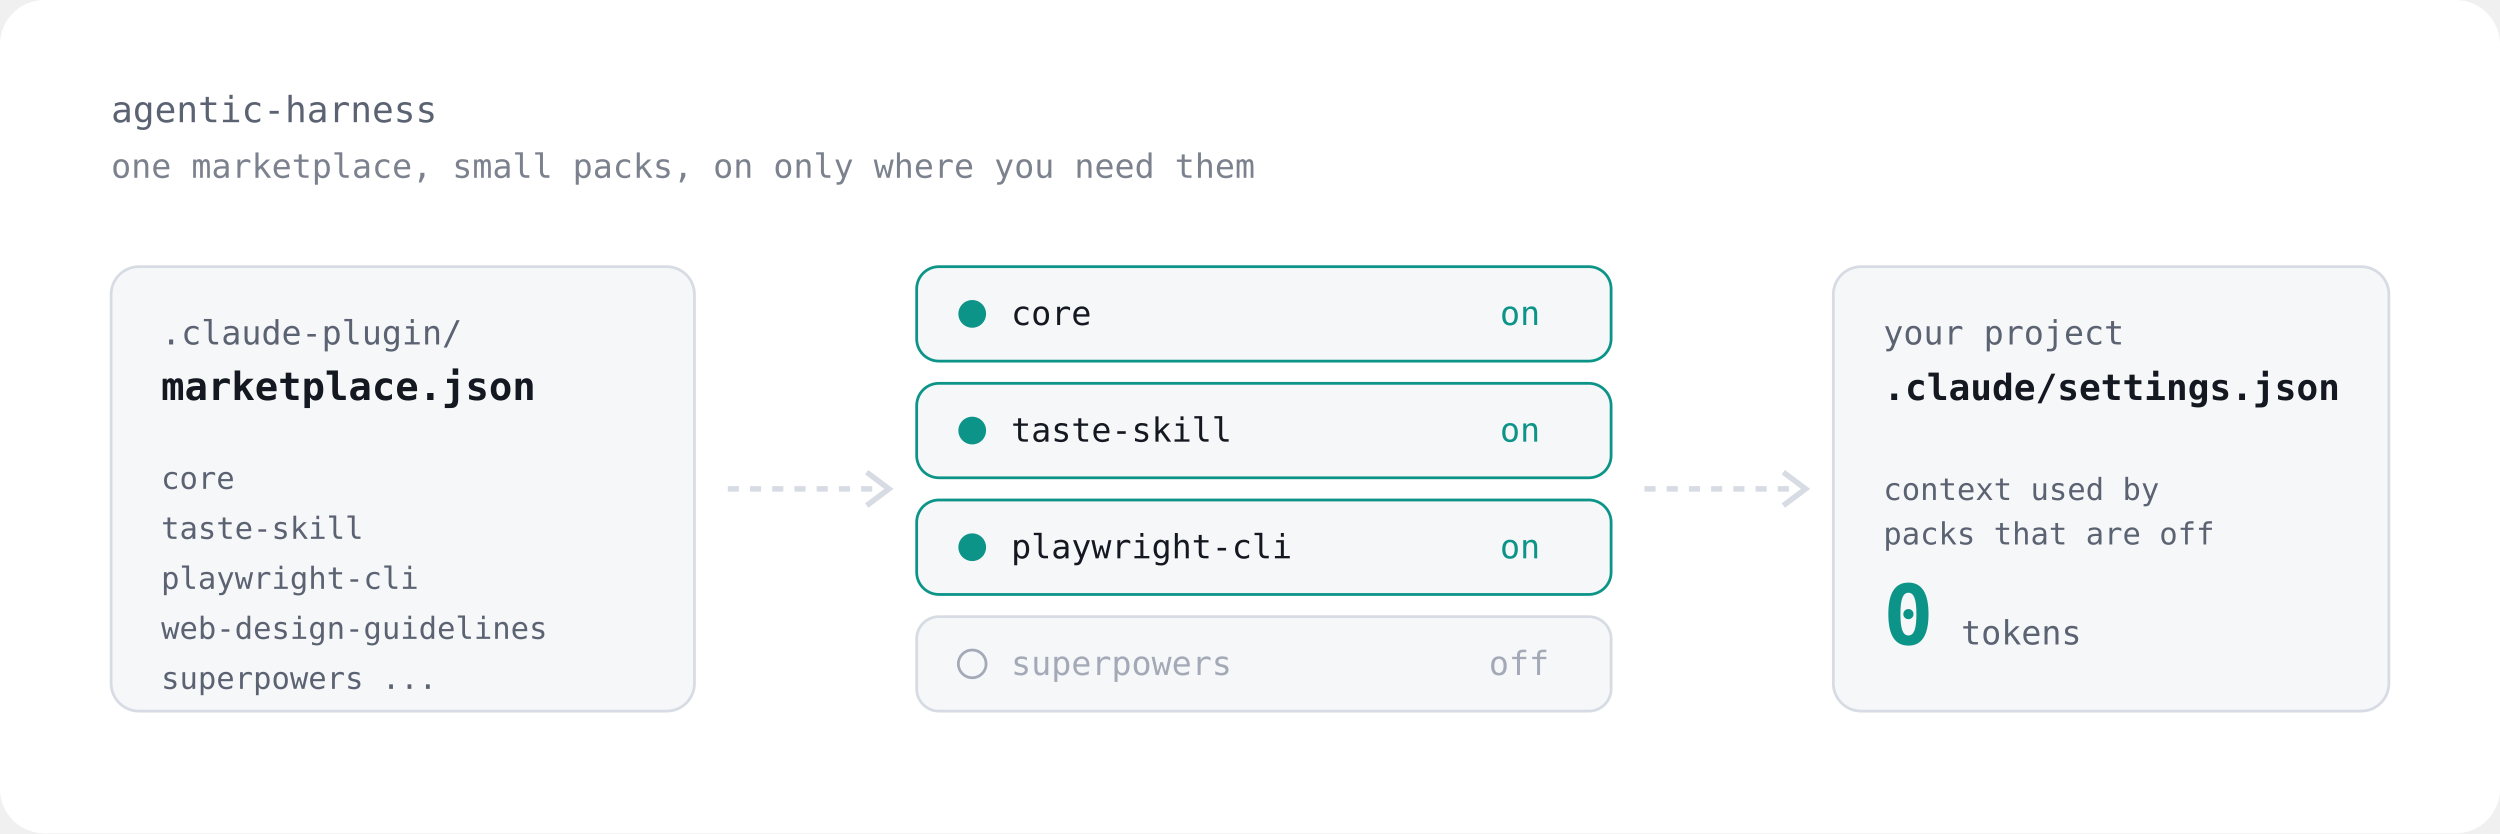
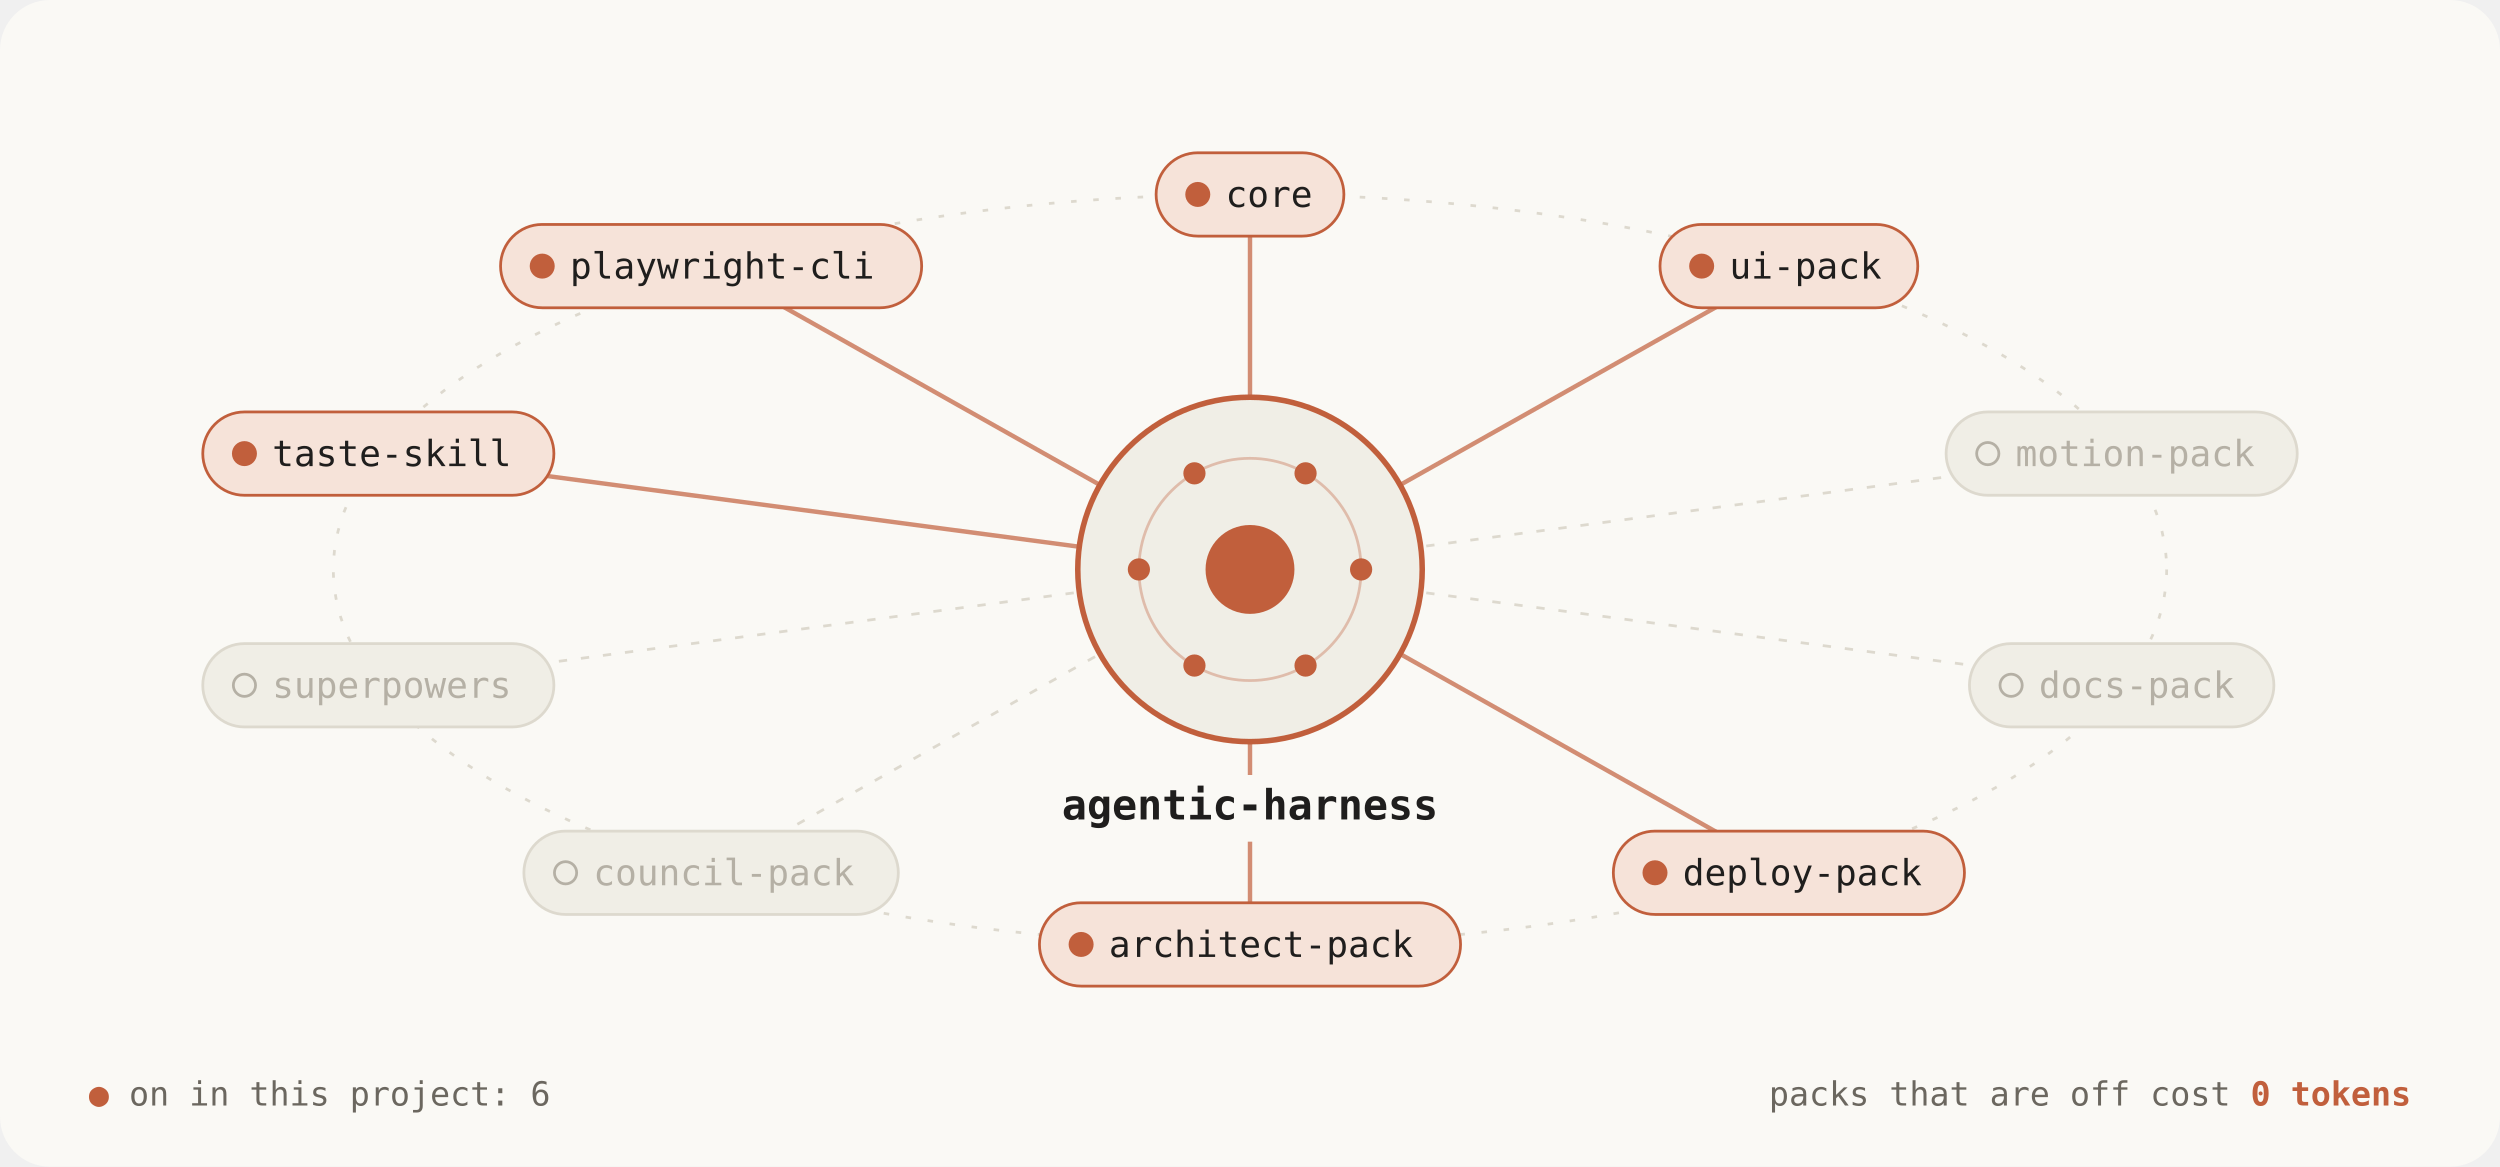
- <svg xmlns="http://www.w3.org/2000/svg" width="900" height="300" viewBox="0 0 900 300" font-family="ui-monospace, SFMono-Regular, Menlo, Consolas, monospace">
-   <rect width="900" height="300" rx="16" fill="#FFFFFF" />
-   <text x="40" y="44" font-size="13" fill="#5B6272">agentic-harness</text>
-   <text x="40" y="64" font-size="12" fill="#5B6272" opacity="0.8">one marketplace, small packs, on only where you need them</text>
+ <svg xmlns="http://www.w3.org/2000/svg" width="900" height="420" viewBox="0 0 900 420" font-family="ui-monospace, SFMono-Regular, Menlo, Consolas, monospace">
+   <rect width="900" height="420" rx="18" fill="#FAF9F5" />
+   <ellipse cx="450" cy="205" rx="330" ry="135" fill="none" stroke="#DDD9CE" stroke-dasharray="2 6" />
+   <line x1="450" y1="205" x2="450.0" y2="70.0" stroke="#C15F3C" stroke-width="1.6" opacity="0.7" />
+   <line x1="450" y1="205" x2="644.0" y2="95.8" stroke="#C15F3C" stroke-width="1.6" opacity="0.7" />
+   <line x1="450" y1="205" x2="763.8" y2="163.3" stroke="#DDD9CE" stroke-width="1" stroke-dasharray="3 5" opacity="1" />
+   <line x1="450" y1="205" x2="763.8" y2="246.7" stroke="#DDD9CE" stroke-width="1" stroke-dasharray="3 5" opacity="1" />
+   <line x1="450" y1="205" x2="644.0" y2="314.2" stroke="#C15F3C" stroke-width="1.6" opacity="0.7" />
+   <line x1="450" y1="205" x2="450.0" y2="340.0" stroke="#C15F3C" stroke-width="1.6" opacity="0.7" />
+   <line x1="450" y1="205" x2="256.0" y2="314.2" stroke="#DDD9CE" stroke-width="1" stroke-dasharray="3 5" opacity="1" />
+   <line x1="450" y1="205" x2="136.2" y2="246.7" stroke="#DDD9CE" stroke-width="1" stroke-dasharray="3 5" opacity="1" />
+   <line x1="450" y1="205" x2="136.2" y2="163.3" stroke="#C15F3C" stroke-width="1.6" opacity="0.7" />
+   <line x1="450" y1="205" x2="256.0" y2="95.8" stroke="#C15F3C" stroke-width="1.6" opacity="0.7" />
+   <circle cx="450" cy="205" r="62" fill="#F0EEE6" stroke="#C15F3C" stroke-width="2" />
+   <circle cx="450" cy="205" r="40" fill="none" stroke="#C15F3C" stroke-opacity="0.35" />
+   <circle cx="490.0" cy="205.0" r="4" fill="#C15F3C" />
+   <circle cx="470.0" cy="239.6" r="4" fill="#C15F3C" />
+   <circle cx="430.0" cy="239.6" r="4" fill="#C15F3C" />
+   <circle cx="410.0" cy="205.0" r="4" fill="#C15F3C" />
+   <circle cx="430.0" cy="170.4" r="4" fill="#C15F3C" />
+   <circle cx="470.0" cy="170.4" r="4" fill="#C15F3C" />
+   <circle cx="450" cy="205" r="16" fill="#C15F3C" />
  <g>
-     <rect x="40" y="96" width="210" height="160" rx="10" fill="#F6F7F9" stroke="#D7DBE3" />
-     <text x="58" y="124" font-size="12" fill="#5B6272">.claude-plugin/</text>
-     <text x="58" y="144" font-size="14" fill="#141821" font-weight="700">marketplace.json</text>
-     <text x="58" y="176" font-size="11" fill="#5B6272">core</text>
-     <text x="58" y="194" font-size="11" fill="#5B6272">taste-skill</text>
-     <text x="58" y="212" font-size="11" fill="#5B6272">playwright-cli</text>
-     <text x="58" y="230" font-size="11" fill="#5B6272">web-design-guidelines</text>
-     <text x="58" y="248" font-size="11" fill="#5B6272">superpowers  ...</text>
+     <rect x="416.2" y="55.0" width="67.6" height="30" rx="15" fill="#F6E3D9" stroke="#C15F3C" />
+     <circle cx="431.2" cy="70.0" r="4" fill="#C15F3C" stroke="#C15F3C" />
+     <text x="441.2" y="74.5" font-size="13" fill="#1F1E1D">core</text>
  </g>
-   <path d="M262 176 H318" stroke="#D7DBE3" stroke-width="2" stroke-dasharray="4 4" />
-   <path d="M312 170 L320 176 L312 182" fill="none" stroke="#D7DBE3" stroke-width="2" />
-   <g font-size="12">
-     <rect x="330" y="96" width="250" height="34" rx="8" fill="#F6F7F9" stroke="#0D9488" />
-     <circle cx="350" cy="113" r="5" fill="#0D9488" />
-     <text x="364" y="117" fill="#141821">core</text>
-     <text x="540" y="117" fill="#0D9488">on</text>
-     <rect x="330" y="138" width="250" height="34" rx="8" fill="#F6F7F9" stroke="#0D9488" />
-     <circle cx="350" cy="155" r="5" fill="#0D9488" />
-     <text x="364" y="159" fill="#141821">taste-skill</text>
-     <text x="540" y="159" fill="#0D9488">on</text>
-     <rect x="330" y="180" width="250" height="34" rx="8" fill="#F6F7F9" stroke="#0D9488" />
-     <circle cx="350" cy="197" r="5" fill="#0D9488" />
-     <text x="364" y="201" fill="#141821">playwright-cli</text>
-     <text x="540" y="201" fill="#0D9488">on</text>
-     <rect x="330" y="222" width="250" height="34" rx="8" fill="#F6F7F9" stroke="#D7DBE3" />
-     <circle cx="350" cy="239" r="5" fill="none" stroke="#A3A9B6" />
-     <text x="364" y="243" fill="#A3A9B6">superpowers</text>
-     <text x="536" y="243" fill="#A3A9B6">off</text>
+   <g>
+     <rect x="597.6" y="80.8" width="92.8" height="30" rx="15" fill="#F6E3D9" stroke="#C15F3C" />
+     <circle cx="612.6" cy="95.8" r="4" fill="#C15F3C" stroke="#C15F3C" />
+     <text x="622.6" y="100.3" font-size="13" fill="#1F1E1D">ui-pack</text>
  </g>
-   <path d="M592 176 H648" stroke="#D7DBE3" stroke-width="2" stroke-dasharray="4 4" />
-   <path d="M642 170 L650 176 L642 182" fill="none" stroke="#D7DBE3" stroke-width="2" />
  <g>
-     <rect x="660" y="96" width="200" height="160" rx="10" fill="#F6F7F9" stroke="#D7DBE3" />
-     <text x="678" y="124" font-size="12" fill="#5B6272">your project</text>
-     <text x="678" y="144" font-size="13" fill="#141821" font-weight="700">.claude/settings.json</text>
-     <text x="678" y="180" font-size="11" fill="#5B6272">context used by</text>
-     <text x="678" y="196" font-size="11" fill="#5B6272">packs that are off</text>
-     <text x="678" y="232" font-size="30" fill="#0D9488" font-weight="700">0</text>
-     <text x="706" y="232" font-size="12" fill="#5B6272">tokens</text>
+     <rect x="700.6" y="148.3" width="126.4" height="30" rx="15" fill="#F0EEE6" stroke="#DDD9CE" />
+     <circle cx="715.6" cy="163.3" r="4" fill="none" stroke="#B5B0A5" />
+     <text x="725.6" y="167.8" font-size="13" fill="#B5B0A5">motion-pack</text>
  </g>
+   <g>
+     <rect x="709.0" y="231.7" width="109.6" height="30" rx="15" fill="#F0EEE6" stroke="#DDD9CE" />
+     <circle cx="724.0" cy="246.7" r="4" fill="none" stroke="#B5B0A5" />
+     <text x="734.0" y="251.2" font-size="13" fill="#B5B0A5">docs-pack</text>
+   </g>
+   <g>
+     <rect x="580.8" y="299.2" width="126.4" height="30" rx="15" fill="#F6E3D9" stroke="#C15F3C" />
+     <circle cx="595.8" cy="314.2" r="4" fill="#C15F3C" stroke="#C15F3C" />
+     <text x="605.8" y="318.7" font-size="13" fill="#1F1E1D">deploy-pack</text>
+   </g>
+   <g>
+     <rect x="374.2" y="325.0" width="151.6" height="30" rx="15" fill="#F6E3D9" stroke="#C15F3C" />
+     <circle cx="389.2" cy="340.0" r="4" fill="#C15F3C" stroke="#C15F3C" />
+     <text x="399.2" y="344.5" font-size="13" fill="#1F1E1D">architect-pack</text>
+   </g>
+   <g>
+     <rect x="188.6" y="299.2" width="134.8" height="30" rx="15" fill="#F0EEE6" stroke="#DDD9CE" />
+     <circle cx="203.6" cy="314.2" r="4" fill="none" stroke="#B5B0A5" />
+     <text x="213.6" y="318.7" font-size="13" fill="#B5B0A5">council-pack</text>
+   </g>
+   <g>
+     <rect x="73.0" y="231.7" width="126.4" height="30" rx="15" fill="#F0EEE6" stroke="#DDD9CE" />
+     <circle cx="88.0" cy="246.7" r="4" fill="none" stroke="#B5B0A5" />
+     <text x="98.0" y="251.2" font-size="13" fill="#B5B0A5">superpowers</text>
+   </g>
+   <g>
+     <rect x="73.0" y="148.3" width="126.4" height="30" rx="15" fill="#F6E3D9" stroke="#C15F3C" />
+     <circle cx="88.0" cy="163.3" r="4" fill="#C15F3C" stroke="#C15F3C" />
+     <text x="98.0" y="167.8" font-size="13" fill="#1F1E1D">taste-skill</text>
+   </g>
+   <g>
+     <rect x="180.2" y="80.8" width="151.6" height="30" rx="15" fill="#F6E3D9" stroke="#C15F3C" />
+     <circle cx="195.2" cy="95.8" r="4" fill="#C15F3C" stroke="#C15F3C" />
+     <text x="205.2" y="100.3" font-size="13" fill="#1F1E1D">playwright-cli</text>
+   </g>
+   <rect x="368" y="279" width="164" height="24" rx="12" fill="#FAF9F5" />
+   <text x="450" y="295" font-size="15" font-weight="700" fill="#1F1E1D" text-anchor="middle">agentic-harness</text>
+   <text x="32" y="398" font-size="12" fill="#6B675F">
+     <tspan fill="#C15F3C">●</tspan> on in this project: 6</text>
+   <text x="868" y="398" font-size="12" fill="#6B675F" text-anchor="end">packs that are off cost <tspan fill="#C15F3C" font-weight="700">0 tokens</tspan>
+   </text>
</svg>
